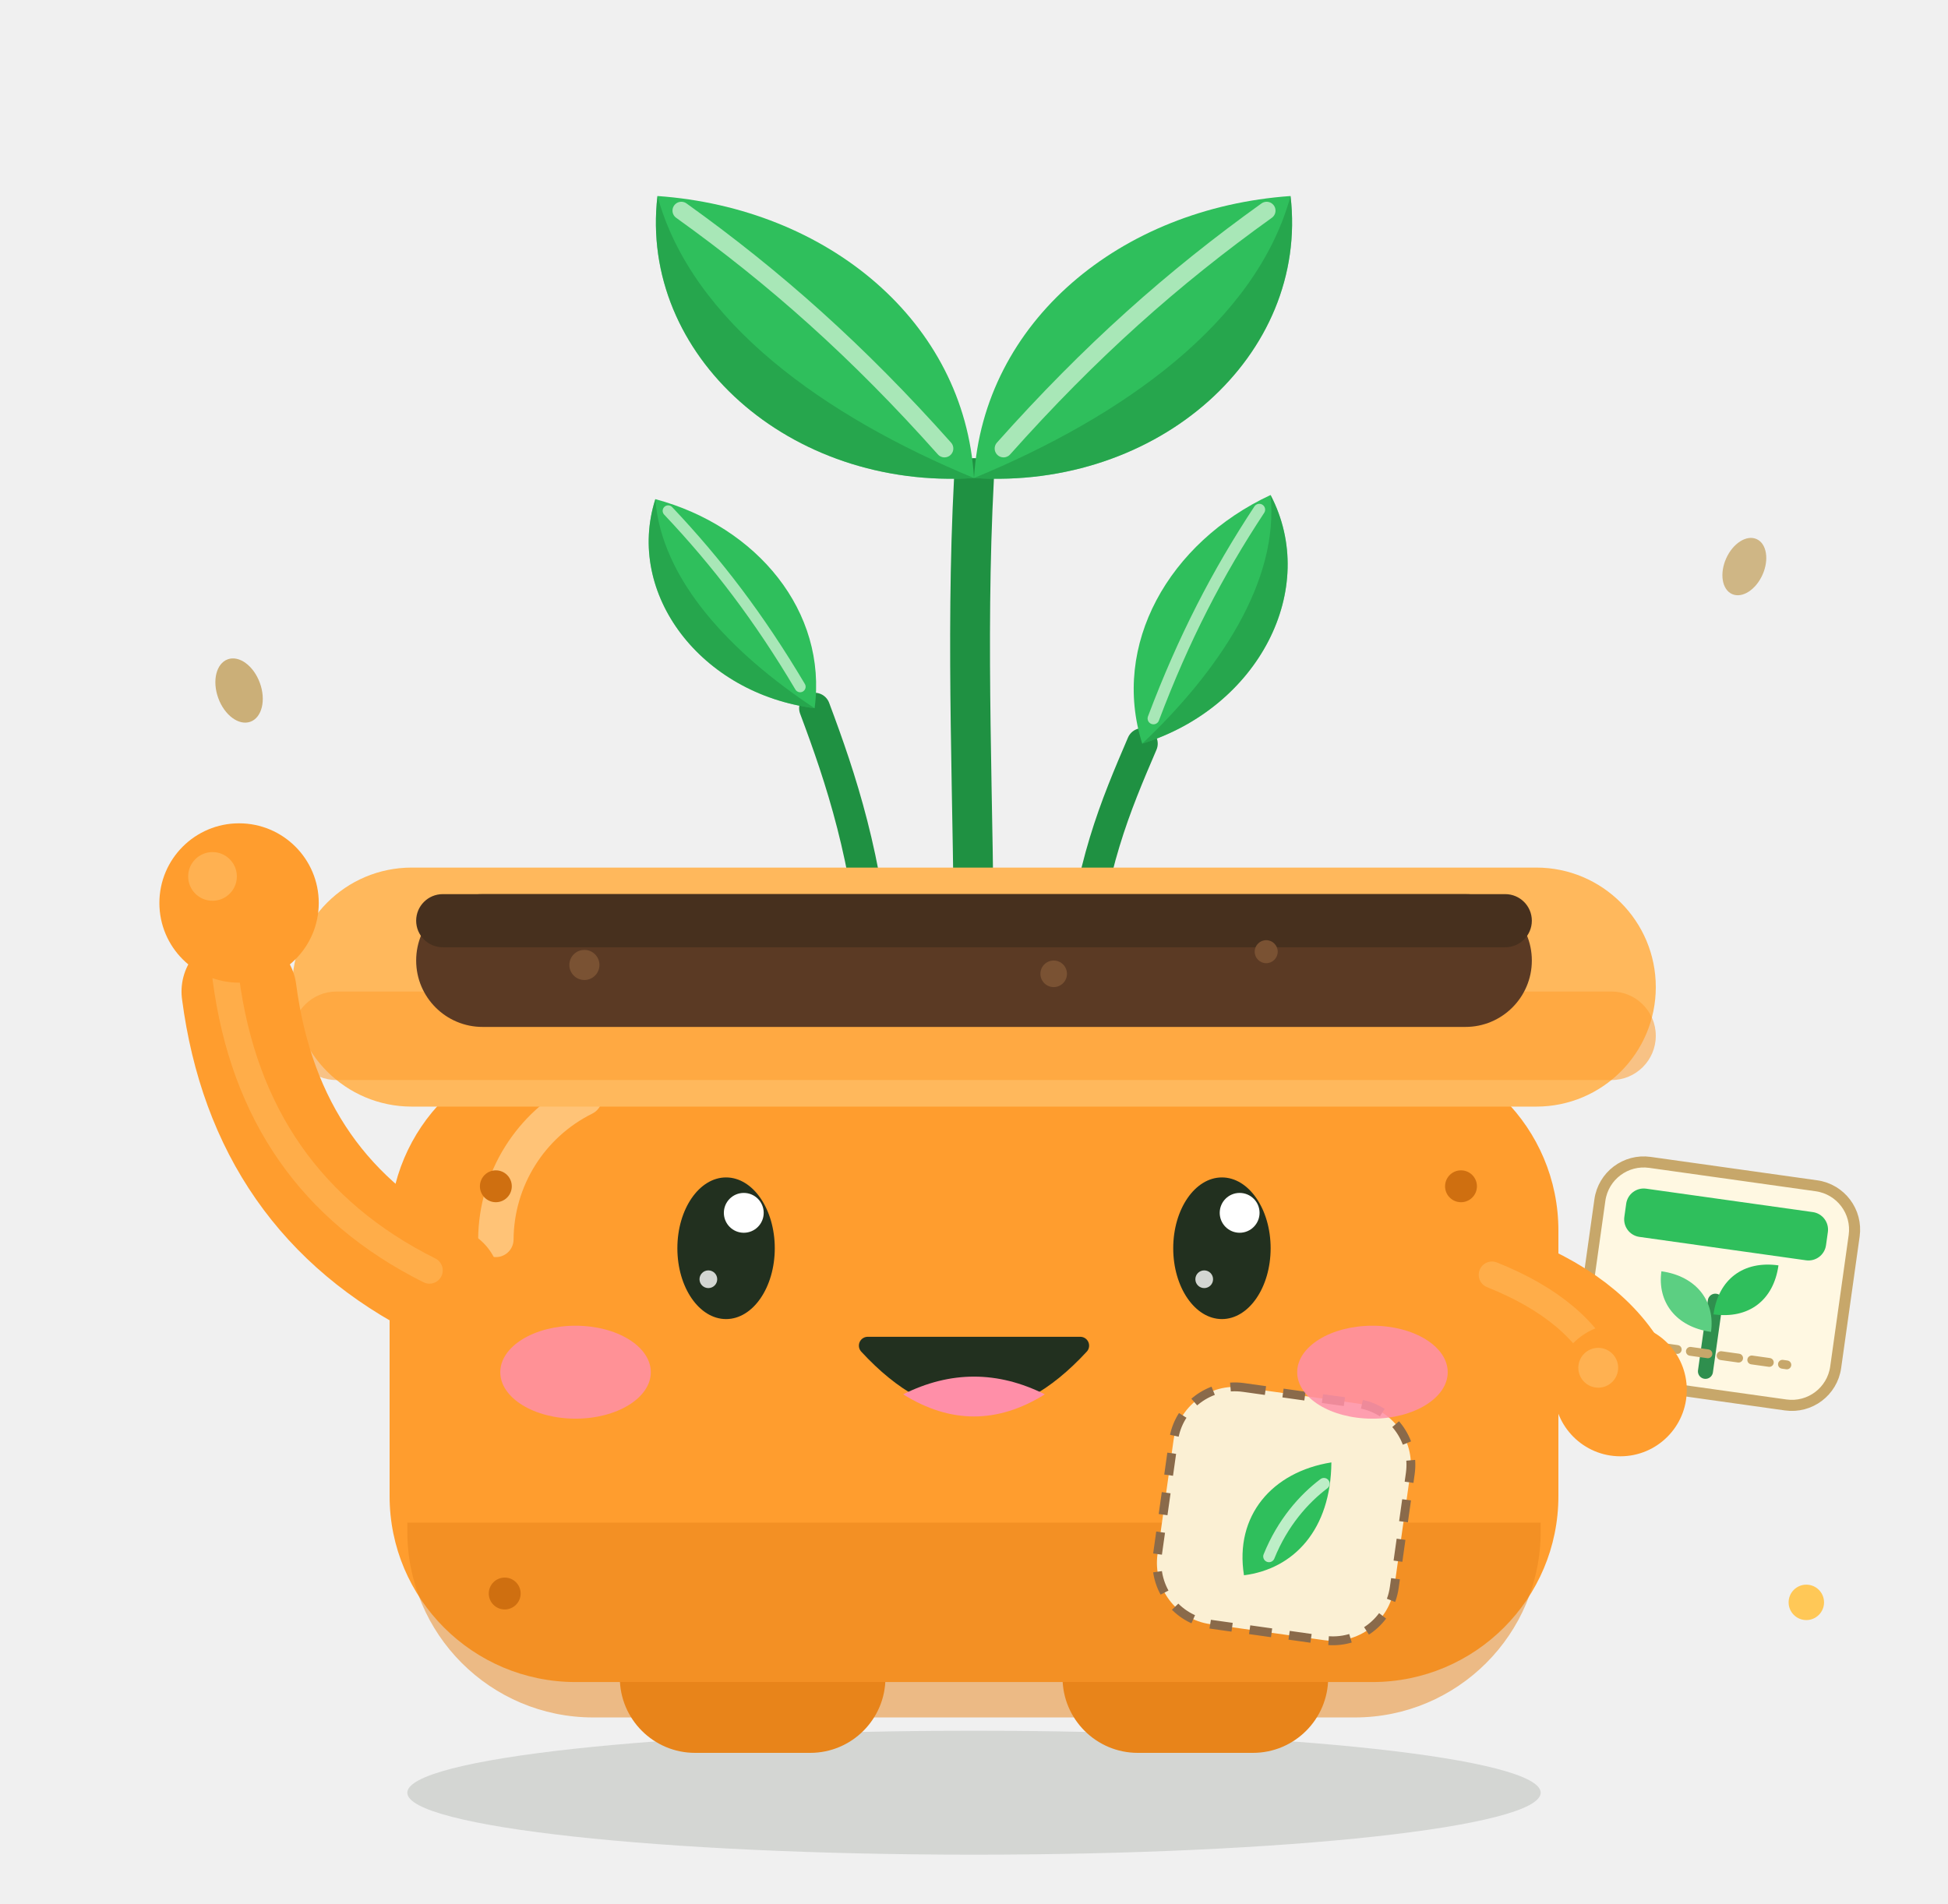
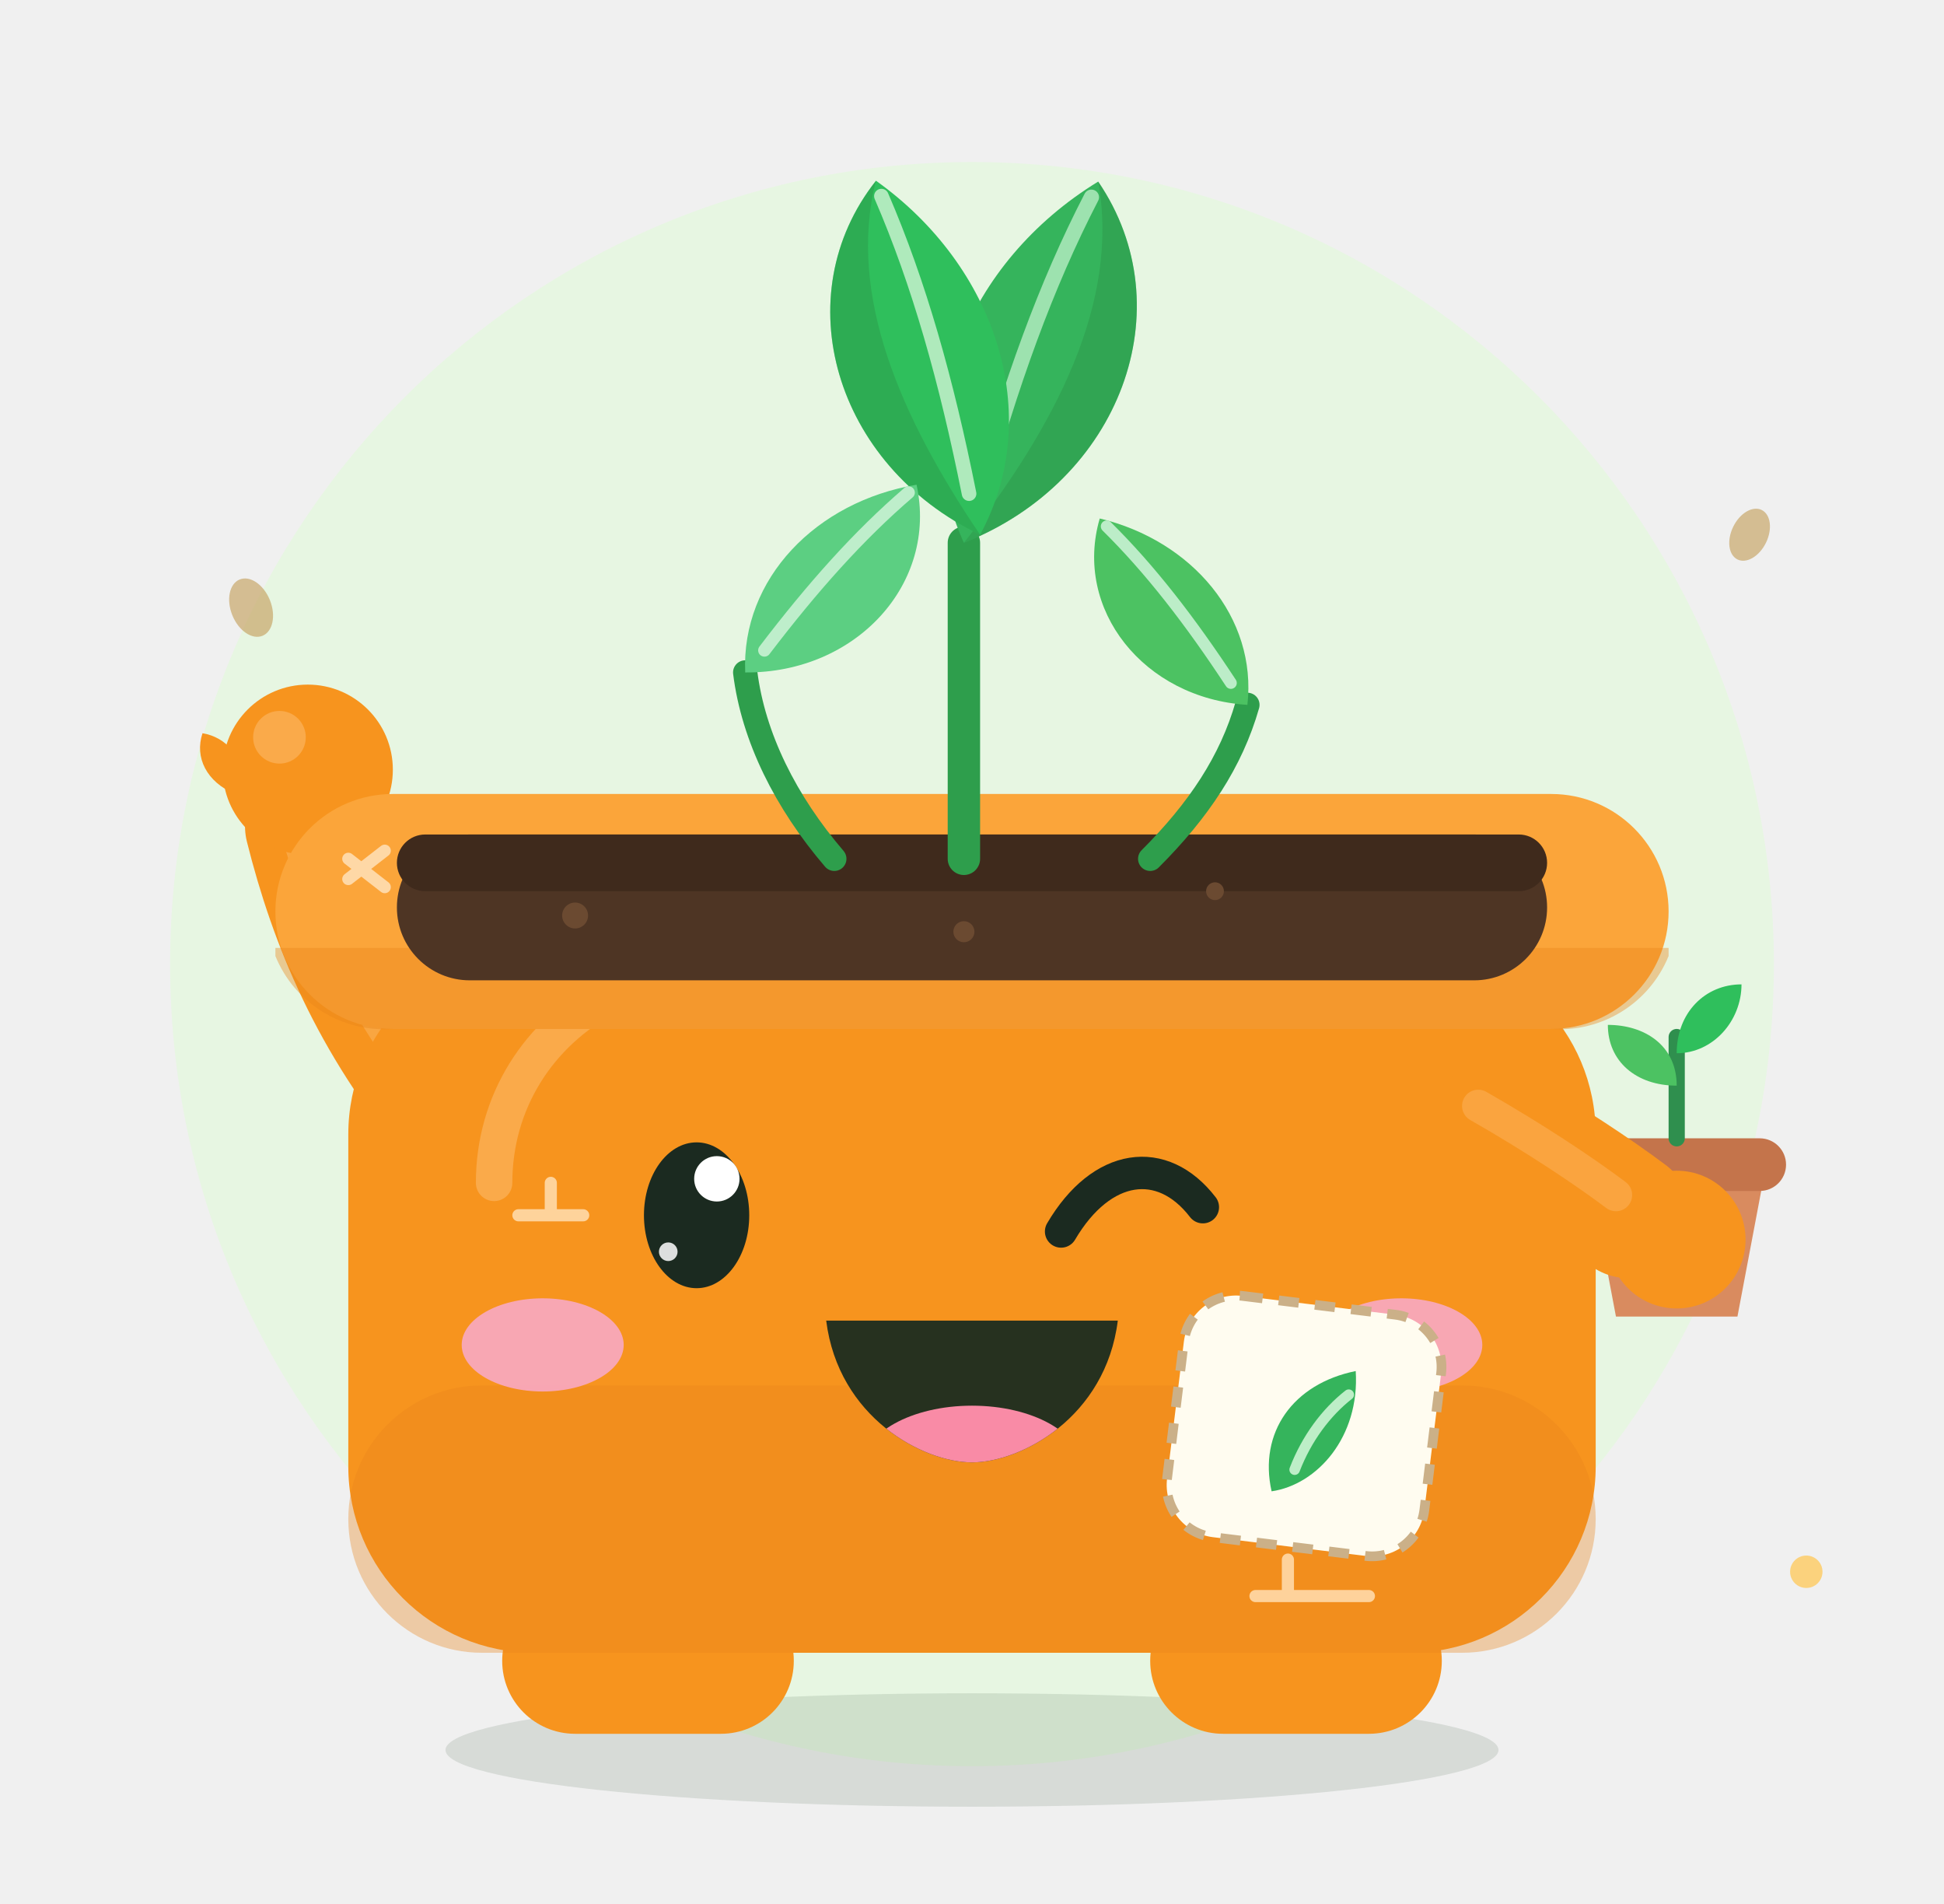
- <svg xmlns="http://www.w3.org/2000/svg" viewBox="0 0 440 430" role="img" aria-label="Tukar Bibit sedang melambai sambil memegang bungkusan bibit">
+ <svg xmlns="http://www.w3.org/2000/svg" viewBox="0 0 480 470" role="img" aria-label="Tukar Bibit melambai sambil memegang pot bibit">
  <style>
-     .hero-char { transform-box: fill-box; transform-origin: 50% 100%; animation: hero-bob 4.6s ease-in-out infinite; }
-     .hero-wave { transform-box: fill-box; transform-origin: 95% 97%; animation: hero-wave 2.7s ease-in-out infinite; }
-     .hero-frond { transform-box: view-box; }
-     .hero-frond--1 { transform-origin: 196px 216px; animation: hero-sway 4.4s ease-in-out infinite; animation-delay: -0.6s; }
-     .hero-frond--2 { transform-origin: 248px 216px; animation: hero-sway 4.9s ease-in-out infinite; animation-delay: -2.4s; }
-     .hero-frond--3 { transform-origin: 220px 216px; animation: hero-sway 4.1s ease-in-out infinite; animation-delay: -1.4s; }
-     .hero-eyes { transform-box: fill-box; transform-origin: 50% 50%; animation: hero-blink 5.2s infinite; }
-     .hero-gaze { transform-box: fill-box; animation: hero-gaze 7s ease-in-out infinite; }
-     .hero-packet { transform-box: fill-box; transform-origin: 20% 88%; animation: hero-packet 3.8s ease-in-out infinite; }
-     .hero-seed { transform-box: fill-box; animation: hero-drift 6.4s ease-in-out infinite; }
-     .hero-seed--2 { animation-duration: 7.8s; animation-delay: -2.4s; }
-     .hero-seed--3 { animation-duration: 5.6s; animation-delay: -3.6s; }
-     @keyframes hero-bob { 0%, 100% { translate: 0 0; } 50% { translate: 0 -5px; } }
-     @keyframes hero-wave { 0%, 100% { rotate: 7deg; } 50% { rotate: -8deg; } }
-     @keyframes hero-sway { 0%, 100% { rotate: -2.6deg; } 50% { rotate: 2.6deg; } }
-     @keyframes hero-blink { 0%, 92%, 100% { transform: scaleY(1); } 95% { transform: scaleY(0.08); } }
-     @keyframes hero-gaze { 0%, 100% { translate: 0 0; } 32% { translate: 2.4px 0; } 68% { translate: -2.4px 0; } }
-     @keyframes hero-packet { 0%, 100% { rotate: -2.4deg; } 50% { rotate: 2.6deg; } }
-     @keyframes hero-drift { 0%, 100% { translate: 0 0; } 50% { translate: 0 -8px; } }
+     /* The whole character floats a little; the halo and the ground shadow stay put. */
+     .m-float {
+         transform-box: view-box;
+         transform-origin: 240px 430px;
+         animation: m-float 5.4s cubic-bezier(0.45, 0, 0.55, 1) infinite;
+     }
+     .m-halo {
+         transform-box: fill-box;
+         transform-origin: 50% 50%;
+         animation: m-halo 7s ease-in-out infinite;
+     }
+     /* Waving arm: the pivot sits on the shoulder, the hand gets its own small delay. */
+     .m-arm {
+         transform-box: view-box;
+         transform-origin: 112px 276px;
+         animation: m-wave 2.9s cubic-bezier(0.45, 0, 0.55, 1) infinite;
+     }
+     .m-hand {
+         transform-box: view-box;
+         transform-origin: 78px 206px;
+         animation: m-hand 2.9s cubic-bezier(0.45, 0, 0.55, 1) infinite;
+     }
+     .m-hold {
+         transform-box: view-box;
+         transform-origin: 414px 306px;
+         animation: m-hold 3.8s ease-in-out infinite;
+     }
+     .m-leaf {
+         transform-box: view-box;
+         animation: m-sway 4.8s ease-in-out infinite;
+     }
+     .m-leaf--1 { transform-origin: 238px 132px; animation-delay: -0.5s; }
+     .m-leaf--2 { transform-origin: 242px 132px; animation-delay: -2.3s; animation-duration: 5.4s; }
+     .m-leaf--3 { transform-origin: 204px 210px; animation-delay: -1.4s; animation-duration: 5.8s; }
+     .m-leaf--4 { transform-origin: 286px 210px; animation-delay: -3.2s; animation-duration: 4.2s; }
+     .m-eye {
+         transform-box: fill-box;
+         transform-origin: 50% 50%;
+         animation: m-blink 5.2s infinite;
+     }
+     .m-seed {
+         transform-box: fill-box;
+         animation: m-drift 7s ease-in-out infinite;
+     }
+     .m-seed--2 { animation-duration: 8.6s; animation-delay: -2.6s; }
+     .m-seed--3 { animation-duration: 6.2s; animation-delay: -4.1s; }
+ 
+     @keyframes m-float {
+         0%, 100% { translate: 0 0; }
+         50% { translate: 0 -7px; }
+     }
+     @keyframes m-halo {
+         0%, 100% { scale: 1; opacity: 1; }
+         50% { scale: 1.035; opacity: 0.82; }
+     }
+     @keyframes m-wave {
+         0%, 100% { rotate: -4deg; }
+         50% { rotate: 10deg; }
+     }
+     @keyframes m-hand {
+         0%, 100% { rotate: -7deg; }
+         50% { rotate: 7deg; }
+     }
+     @keyframes m-hold {
+         0%, 100% { rotate: -1.8deg; }
+         50% { rotate: 2deg; }
+     }
+     @keyframes m-sway {
+         0%, 100% { rotate: -2.4deg; }
+         50% { rotate: 2.6deg; }
+     }
+     @keyframes m-blink {
+         0%, 92%, 100% { transform: scaleY(1); }
+         95%, 96.5% { transform: scaleY(0.1); }
+     }
+     @keyframes m-drift {
+         0%, 100% { translate: 0 0; opacity: 0.5; }
+         50% { translate: 2px -11px; opacity: 0.95; }
+     }
+ 
    @media (prefers-reduced-motion: reduce) {
-         .hero-char, .hero-wave, .hero-frond, .hero-eyes, .hero-gaze, .hero-packet, .hero-seed { animation: none; }
+         .m-float, .m-halo, .m-arm, .m-hand, .m-hold,
+         .m-leaf, .m-eye, .m-seed { animation: none; }
    }
</style>
-   <ellipse cx="220" cy="405" rx="128" ry="14" fill="#22301f" opacity="0.14" />
-   <g class="hero-char">
-     <g class="hero-frond hero-frond--1">
-       <path d="M198 220C196 194 190 176 184 160" stroke="#1f9142" stroke-width="7" fill="none" stroke-linecap="round" />
-       <g transform="translate(184 160) scale(-0.62 0.62) rotate(-24)">
-         <path d="M0 0C10-34 46-52 84-46 80-10 40 12 0 0Z" fill="#2fbf5c" />
-         <path d="M0 0C40 12 80-10 84-46 70-20 36-6 0 0Z" fill="#1f9142" opacity="0.55" />
-         <path d="M8-5C32-22 54-34 78-44" stroke="#bdeec7" stroke-width="4" stroke-linecap="round" fill="none" opacity="0.85" />
+   <defs>
+     <clipPath id="m-mouth">
+       <path d="M204 326c3 24 24 35 36 35s33-11 36-35z" />
+     </clipPath>
+   </defs>
+   <circle class="m-halo" cx="240" cy="238" r="198" fill="#e7f6e2" />
+   <ellipse cx="240" cy="432" rx="130" ry="14" fill="#2b4a2e" opacity="0.13" />
+   <g class="m-float">
+     <g class="m-arm">
+       <path d="M112 276C92 252 82 228 76 204" stroke="#f7941e" stroke-width="31" fill="none" stroke-linecap="round" />
+       <path d="M112 276C92 252 82 228 76 204" stroke="#fbaf55" stroke-width="8" fill="none" stroke-linecap="round" opacity="0.65" transform="translate(-4 -4)" />
+       <g class="m-hand">
+         <circle cx="76" cy="190" r="21" fill="#f7941e" />
+         <circle cx="69" cy="182" r="6.5" fill="#fbaf55" opacity="0.8" />
+         <path d="M58 196c-7-3-10-9-8-15 6 1 10 6 10 12z" fill="#f7941e" />
      </g>
    </g>
-     <g class="hero-frond hero-frond--2">
-       <path d="M244 220C246 196 252 182 258 168" stroke="#1f9142" stroke-width="7" fill="none" stroke-linecap="round" />
-       <g transform="translate(258 168) scale(0.66 0.66) rotate(-34)">
-         <path d="M0 0C10-34 46-52 84-46 80-10 40 12 0 0Z" fill="#2fbf5c" />
-         <path d="M0 0C40 12 80-10 84-46 70-20 36-6 0 0Z" fill="#1f9142" opacity="0.55" />
-         <path d="M8-5C32-22 54-34 78-44" stroke="#bdeec7" stroke-width="4" stroke-linecap="round" fill="none" opacity="0.85" />
+     <rect x="124" y="392" width="72" height="36" rx="18" fill="#f7941e" />
+     <rect x="284" y="392" width="72" height="36" rx="18" fill="#f7941e" />
+     <rect x="86" y="234" width="308" height="174" rx="46" fill="#f7941e" />
+     <rect x="86" y="342" width="308" height="66" rx="33" fill="#e8841a" opacity="0.35" />
+     <path d="M122 292c0-20 11-37 28-46" stroke="#fbaf55" stroke-width="9" stroke-linecap="round" fill="none" opacity="0.8" />
+     <path d="M310 394h28M318 394v-9M128 300h16M136 300v-8" stroke="#ffd9a8" stroke-width="3" stroke-linecap="round" opacity="0.9" />
+     <rect x="68" y="196" width="344" height="58" rx="29" fill="#fba53a" />
+     <path d="M68 234h344v2a29 29 0 0 1-29 18H97a29 29 0 0 1-29-18z" fill="#e8841a" opacity="0.4" />
+     <rect x="98" y="206" width="284" height="36" rx="18" fill="#4e3524" />
+     <rect x="98" y="206" width="284" height="14" rx="7" fill="#3f2a1c" />
+     <circle cx="142" cy="226" r="3.2" fill="#6b4a31" />
+     <circle cx="238" cy="230" r="2.6" fill="#6b4a31" />
+     <circle cx="300" cy="220" r="2.2" fill="#6b4a31" />
+     <path d="M86 212l9 7M95 210l-9 7" stroke="#ffe0b8" stroke-width="3" stroke-linecap="round" opacity="0.85" />
+     <g class="m-leaf m-leaf--1">
+       <path d="M238 212V134" stroke="#2e9e4c" stroke-width="8" stroke-linecap="round" />
+       <g transform="translate(238 134) rotate(-40) scale(0.94)">
+         <path d="M0 0C10-36 48-56 88-50 84-10 42 14 0 0Z" fill="#35b45c" />
+         <path d="M0 0C42 14 84-10 88-50 72-22 38-8 0 0Z" fill="#2b8f45" opacity="0.4" />
+         <path d="M10-6C36-24 60-38 84-48" stroke="#a9e7b8" stroke-width="4" stroke-linecap="round" fill="none" opacity="0.9" />
      </g>
    </g>
-     <g class="hero-frond hero-frond--3">
-       <path d="M220 220C220 182 218 146 220 108" stroke="#1f9142" stroke-width="9" fill="none" stroke-linecap="round" />
-       <g transform="translate(220 108) rotate(-13)">
-         <path d="M0 0C10-34 46-52 84-46 80-10 40 12 0 0Z" fill="#2fbf5c" />
-         <path d="M0 0C40 12 80-10 84-46 70-20 36-6 0 0Z" fill="#1f9142" opacity="0.55" />
-         <path d="M8-5C32-22 54-34 78-44" stroke="#bdeec7" stroke-width="4" stroke-linecap="round" fill="none" opacity="0.85" />
-       </g>
-       <g transform="translate(220 108) scale(-1 1) rotate(-13)">
-         <path d="M0 0C10-34 46-52 84-46 80-10 40 12 0 0Z" fill="#2fbf5c" />
-         <path d="M0 0C40 12 80-10 84-46 70-20 36-6 0 0Z" fill="#1f9142" opacity="0.55" />
-         <path d="M8-5C32-22 54-34 78-44" stroke="#bdeec7" stroke-width="4" stroke-linecap="round" fill="none" opacity="0.85" />
+     <g class="m-leaf m-leaf--2">
+       <g transform="translate(242 132) scale(-0.9 0.9) rotate(-44)">
+         <path d="M0 0C10-36 48-56 88-50 84-10 42 14 0 0Z" fill="#2fbf5c" />
+         <path d="M0 0C42 14 84-10 88-50 72-22 38-8 0 0Z" fill="#2b8f45" opacity="0.38" />
+         <path d="M10-6C36-24 60-38 84-48" stroke="#bdeec7" stroke-width="4" stroke-linecap="round" fill="none" opacity="0.9" />
      </g>
    </g>
-     <rect x="140" y="362" width="60" height="34" rx="17" fill="#e8841a" />
-     <rect x="240" y="362" width="60" height="34" rx="17" fill="#e8841a" />
-     <rect x="88" y="236" width="264" height="144" rx="42" fill="#ff9d2e" />
-     <path d="M92 344H348v2a42 42 0 0 1-42 42H134a42 42 0 0 1-42-42Z" fill="#e8841a" opacity="0.5" />
-     <path d="M112 280a36 36 0 0 1 20-32" stroke="#ffd08f" stroke-width="8" stroke-linecap="round" fill="none" opacity="0.75" />
-     <circle cx="112" cy="268" r="3.6" fill="#cf6f10" />
-     <circle cx="330" cy="268" r="3.6" fill="#cf6f10" />
-     <circle cx="114" cy="360" r="3.6" fill="#cf6f10" />
-     <rect x="66" y="196" width="308" height="54" rx="27" fill="#ffb85c" />
-     <rect x="66" y="224" width="308" height="20" rx="10" fill="#ff9d2e" opacity="0.55" />
-     <rect x="94" y="202" width="252" height="30" rx="15" fill="#5b3a24" />
-     <rect x="94" y="202" width="252" height="12" rx="6" fill="#47301e" />
-     <circle cx="132" cy="218" r="3.4" fill="#7a5233" />
-     <circle cx="238" cy="220" r="3" fill="#7a5233" />
-     <circle cx="286" cy="215" r="2.6" fill="#7a5233" />
-     <g transform="translate(290 342) rotate(8)">
-       <rect x="-27" y="-27" width="54" height="54" rx="14" fill="#fbf0d4" />
-       <rect x="-27" y="-27" width="54" height="54" rx="14" fill="none" stroke="#8a6a4a" stroke-width="2" stroke-dasharray="5 4" />
-       <path d="M-7 15C-11 2-4-9 9-13 11 2 4 12-7 15Z" fill="#2fbf5c" />
-       <path d="M-2 10C0 2 4-4 8-8" stroke="#bdeec7" stroke-width="2.6" stroke-linecap="round" fill="none" />
-     </g>
-     <g class="hero-eyes">
-       <g class="hero-gaze">
-         <ellipse cx="164" cy="282" rx="11" ry="16" fill="#22301f" />
-         <circle cx="168" cy="274" r="4.5" fill="#fff" />
-         <circle cx="160" cy="289" r="2" fill="#fff" opacity="0.8" />
-         <ellipse cx="276" cy="282" rx="11" ry="16" fill="#22301f" />
-         <circle cx="280" cy="274" r="4.5" fill="#fff" />
-         <circle cx="272" cy="289" r="2" fill="#fff" opacity="0.8" />
+     <g class="m-leaf m-leaf--3">
+       <path d="M206 212c-12-14-20-30-22-46" stroke="#2e9e4c" stroke-width="6" stroke-linecap="round" fill="none" />
+       <g transform="translate(184 166) rotate(-18) scale(0.62)">
+         <path d="M0 0C10-36 48-56 88-50 84-10 42 14 0 0Z" fill="#5ccf82" />
+         <path d="M10-6C36-24 60-38 84-48" stroke="#c9f2d3" stroke-width="5" stroke-linecap="round" fill="none" opacity="0.9" />
      </g>
    </g>
-     <ellipse cx="130" cy="310" rx="17" ry="10.5" fill="#ff8fa8" opacity="0.85" />
-     <ellipse cx="310" cy="310" rx="17" ry="10.5" fill="#ff8fa8" opacity="0.85" />
-     <path d="M196 304Q220 330 244 304Z" fill="#22301f" stroke="#22301f" stroke-width="4" stroke-linejoin="round" />
-     <path d="M204 315Q220 325 236 315Q220 307 204 315Z" fill="#ff8fa8" />
-     <g class="hero-wave">
-       <path d="M100 290Q60 270 54 224" stroke="#ff9d2e" stroke-width="26" fill="none" stroke-linecap="round" />
-       <path d="M100 290Q60 270 54 224" stroke="#ffb85c" stroke-width="6" fill="none" stroke-linecap="round" opacity="0.6" transform="translate(-3 -3)" />
-       <circle cx="54" cy="204" r="18" fill="#ff9d2e" />
-       <circle cx="48" cy="198" r="5.5" fill="#ffb85c" opacity="0.75" />
+     <g class="m-leaf m-leaf--4">
+       <path d="M284 212c12-12 20-24 24-38" stroke="#2e9e4c" stroke-width="6" stroke-linecap="round" fill="none" />
+       <g transform="translate(308 174) scale(-0.58 0.58) rotate(-22)">
+         <path d="M0 0C10-36 48-56 88-50 84-10 42 14 0 0Z" fill="#4cc262" />
+         <path d="M10-6C36-24 60-38 84-48" stroke="#c9f2d3" stroke-width="5" stroke-linecap="round" fill="none" opacity="0.9" />
+       </g>
    </g>
-     <g class="hero-packet" transform="translate(388 290) rotate(8)">
-       <rect x="-29" y="-25" width="58" height="50" rx="10" fill="#fff8e2" />
-       <rect x="-29" y="-25" width="58" height="50" rx="10" fill="none" stroke="#c7a76a" stroke-width="2.5" />
-       <rect x="-23" y="-19" width="46" height="11" rx="4" fill="#2fbf5c" />
-       <path d="M0 20V4" stroke="#2f8f4e" stroke-width="3.4" stroke-linecap="round" />
-       <path d="M0 11C-8 11-13 6-13-1-5-1 0 4 0 11Z" fill="#5ccf82" />
-       <path d="M0 7C0-1 5-6 13-6 13 2 8 7 0 7Z" fill="#2fbf5c" />
-       <path d="M-18 16H18" stroke="#c7a76a" stroke-width="2" stroke-dasharray="4 3" stroke-linecap="round" />
+     <g class="m-eye">
+       <ellipse cx="172" cy="300" rx="13" ry="18" fill="#1b2a20" />
+       <circle cx="177" cy="291" r="5.6" fill="#ffffff" />
+       <circle cx="165" cy="309" r="2.3" fill="#ffffff" opacity="0.85" />
    </g>
-     <path d="M340 292Q360 300 366 314" stroke="#ff9d2e" stroke-width="26" fill="none" stroke-linecap="round" />
-     <path d="M340 292Q360 300 366 314" stroke="#ffb85c" stroke-width="6" fill="none" stroke-linecap="round" opacity="0.6" transform="translate(-3 -4)" />
-     <circle cx="366" cy="314" r="15" fill="#ff9d2e" />
-     <circle cx="361" cy="309" r="4.5" fill="#ffb85c" opacity="0.75" />
+     <path d="M262 304c10-17 25-19 35-6" stroke="#1b2a20" stroke-width="8" fill="none" stroke-linecap="round" />
+     <ellipse cx="134" cy="332" rx="20" ry="11.5" fill="#f9a8c0" opacity="0.92" />
+     <ellipse cx="346" cy="332" rx="20" ry="11.5" fill="#f9a8c0" opacity="0.92" />
+     <path d="M204 326c3 24 24 35 36 35s33-11 36-35z" fill="#26311f" />
+     <g clip-path="url(#m-mouth)">
+       <ellipse cx="240" cy="362" rx="27" ry="15" fill="#f98ba6" />
+     </g>
+     <g transform="translate(322 352) rotate(7)">
+       <rect x="-32" y="-30" width="64" height="60" rx="13" fill="#fffcf0" />
+       <rect x="-32" y="-30" width="64" height="60" rx="13" fill="none" stroke="#cbb088" stroke-width="2.4" stroke-dasharray="5 4" />
+       <path d="M-6 17C-11 3-4-10 11-15 14 1 5 14-6 17Z" fill="#35b45c" />
+       <path d="M-1 11C1 3 5-4 10-9" stroke="#bdeec7" stroke-width="2.6" stroke-linecap="round" fill="none" />
+     </g>
+     <g class="m-hold">
+       <path d="M392 288h44l-7 37h-30z" fill="#d98b5f" />
+       <rect x="387" y="281" width="54" height="13" rx="6.5" fill="#c4744b" />
+       <path d="M414 281v-25" stroke="#2f8f4e" stroke-width="4" stroke-linecap="round" />
+       <path d="M414 268c-10 0-17-6-17-15 9 0 17 5 17 15Z" fill="#4cc262" />
+       <path d="M414 260c0-10 7-17 16-17 0 9-7 17-16 17Z" fill="#2fbf5c" />
+       <circle cx="414" cy="306" r="17" fill="#f7941e" />
+       <circle cx="408" cy="300" r="5" fill="#fbaf55" opacity="0.8" />
+     </g>
+     <path d="M368 278c14 8 26 16 34 22" stroke="#f7941e" stroke-width="31" fill="none" stroke-linecap="round" />
+     <path d="M368 278c14 8 26 16 34 22" stroke="#fbaf55" stroke-width="8" fill="none" stroke-linecap="round" opacity="0.6" transform="translate(-3 -5)" />
  </g>
-   <g class="hero-seeds">
-     <ellipse class="hero-seed hero-seed--1" cx="54" cy="156" rx="5" ry="7.5" transform="rotate(-20 54 156)" fill="#c7a76a" opacity="0.9" />
-     <ellipse class="hero-seed hero-seed--2" cx="394" cy="128" rx="4.5" ry="6.8" transform="rotate(24 394 128)" fill="#c7a76a" opacity="0.8" />
-     <circle class="hero-seed hero-seed--3" cx="408" cy="362" r="4" fill="#ffc857" />
+   <g class="m-seeds">
+     <ellipse class="m-seed m-seed--1" cx="62" cy="150" rx="5" ry="7.5" transform="rotate(-22 62 150)" fill="#c7a76a" opacity="0.7" />
+     <ellipse class="m-seed m-seed--2" cx="432" cy="132" rx="4.5" ry="6.8" transform="rotate(26 432 132)" fill="#c7a76a" opacity="0.7" />
+     <circle class="m-seed m-seed--3" cx="446" cy="388" r="4" fill="#ffc857" opacity="0.75" />
  </g>
</svg>
